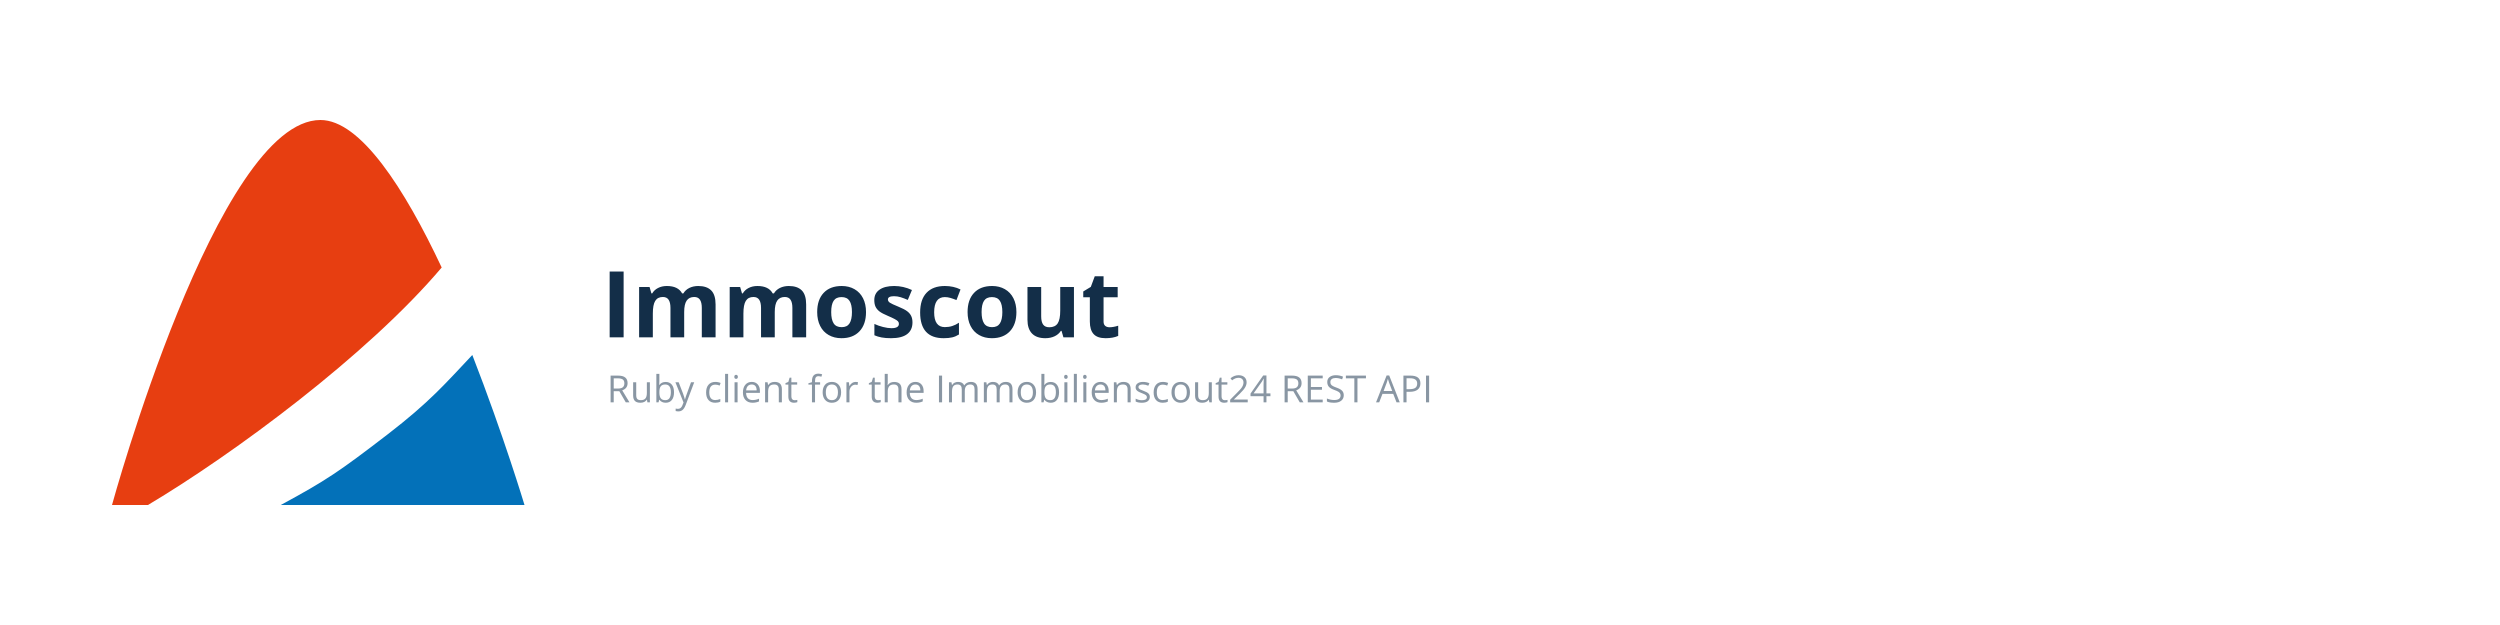
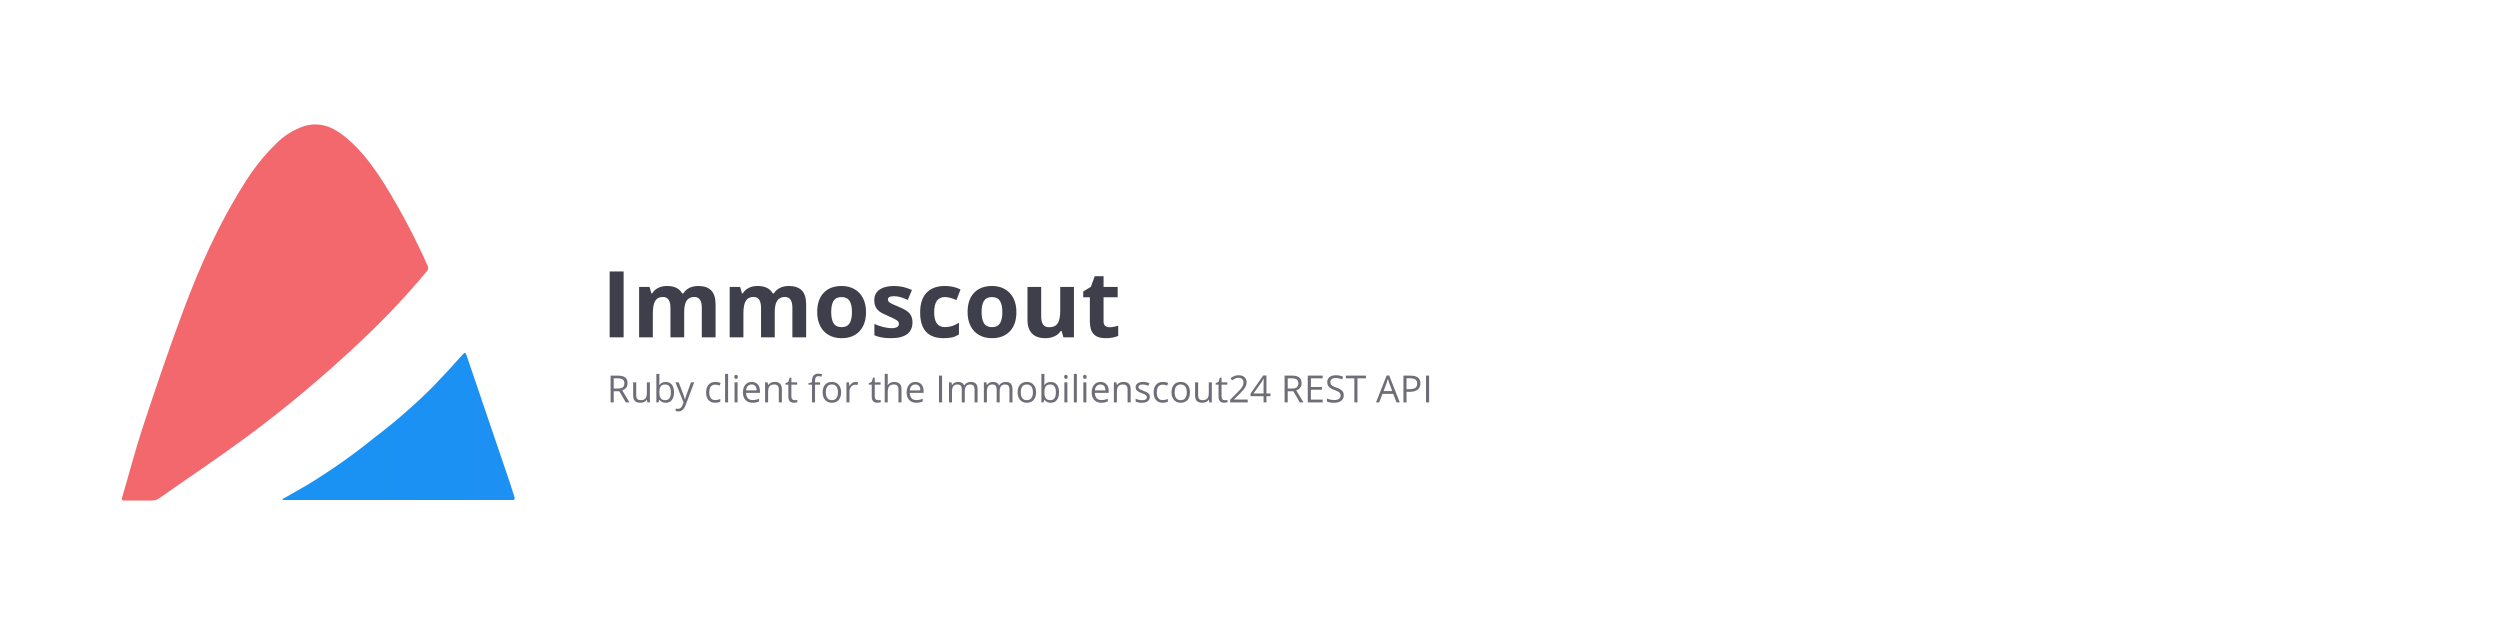
- <svg xmlns="http://www.w3.org/2000/svg" version="1.1" id="Ebene_1" x="0px" y="0px" viewBox="0 0 800 200" xml:space="preserve" width="800" height="200">
-   <defs id="defs31" />
-   <style type="text/css" id="style2">
-     .st0{fill-rule:evenodd;clip-rule:evenodd;fill:#E73E11;}
-     .st1{fill-rule:evenodd;clip-rule:evenodd;fill:#0371B9;}
-     .st2{fill:#132E48;}
-     .st3{font-family:'OpenSans-Bold';}
-     .st4{font-size:29.517px;}
-     .st5{fill-rule:evenodd;clip-rule:evenodd;fill:none;}
-     .st6{opacity:0.5;fill:#132E48;}
-     .st7{font-family:'OpenSans';}
-     .st8{font-size:12px;}
- </style>
-   <g transform="translate(0,1.53584)" id="g828">
-     <g transform="translate(35.93985,35.66416)" id="g8">
-       <path style="clip-rule:evenodd;fill:#e73e11;fill-rule:evenodd" id="path4" d="m -0.1,124.4 c 0,0 33.7,-123.2 66.7,-123.2 12.8,0 26.9,21.9 38.8,47.2 -23.6,27.9 -66.6,59.7 -94,76 -7.1,0 -11.5,0 -11.5,0 z" class="st0" />
-       <path style="clip-rule:evenodd;fill:#0371b9;fill-rule:evenodd" id="path6" d="m 88.1,101.8 c 13.5,-10.4 18.4,-16.2 27.1,-25.4 10,25.7 16.7,48 16.7,48 0,0 -41.4,0 -78,0 14.6,-7.9 18.7,-10.7 34.2,-22.6 z" class="st1" />
-     </g>
-     <text y="106.403" x="192.432" style="font-style:normal;font-variant:normal;font-weight:bold;font-stretch:normal;font-size:29.517px;font-family:'Open Sans', sans-serif;-inkscape-font-specification:'OpenSans-Bold, Bold';font-variant-ligatures:normal;font-variant-caps:normal;font-variant-numeric:normal;font-feature-settings:normal;text-align:start;writing-mode:lr-tb;text-anchor:start;fill:#132e48" id="text10" class="st2 st3 st4">Immoscout</text>
-     <rect style="clip-rule:evenodd;fill:none;fill-rule:evenodd" id="rect12" height="24" width="314.5" class="st5" y="118.064" x="194.24" />
-     <text y="127.221" x="194.217" style="font-size:12px;font-family:'Open Sans', sans-serif;opacity:0.5;fill:#132e48;-inkscape-font-specification:'Open Sans, sans-serif, Normal';font-weight:normal;font-style:normal;font-stretch:normal;font-variant:normal;text-anchor:start;text-align:start;writing-mode:lr;font-variant-ligatures:normal;font-variant-caps:normal;font-variant-numeric:normal;font-feature-settings:normal;" id="text14" class="st6 st7 st8">Ruby client for the Immobilienscout24 REST API</text>
+ <svg xmlns="http://www.w3.org/2000/svg" id="hg-readme-banner-v2" viewBox="0 0 800 200" width="800" height="200">
+   <defs>
+     <linearGradient id="a" x1="112.46" y1="309.13" x2="314.5" y2="309.13" gradientUnits="userSpaceOnUse" gradientTransform="translate(-33.985 -122.816)">
+       <stop offset="0" stop-color="#1992f4" />
+       <stop offset="1" stop-color="#2b8af6" />
+     </linearGradient>
+   </defs>
+   <style>.st3{font-family:'OpenSans-Bold'}.st4{font-size:29.517px}.st5{fill-rule:evenodd;clip-rule:evenodd;fill:none}.st7{font-family:'OpenSans'}.st8{font-size:12px}@media (prefers-color-scheme:dark){text{fill:#f0f6fc!important}}</style>
+   <text y="107.939" x="192.432" style="font-family:'Open Sans', sans-serif;-inkscape-font-specification:'OpenSans-Bold, Bold';font-variant-ligatures:normal;font-variant-caps:normal;font-variant-numeric:normal;font-feature-settings:normal;text-align:start" class="st3 st4" font-weight="700" font-size="29.517" font-family="'Open Sans',sans-serif" fill="#3f3e4b">Immoscout</text>
+   <path class="st5" clip-rule="evenodd" fill="none" fill-rule="evenodd" d="M194.24 119.6h314.5v24h-314.5z" />
+   <text y="128.757" x="194.217" style="font-family:'Open Sans', sans-serif;-inkscape-font-specification:'Open Sans, sans-serif, Normal';font-variant-ligatures:normal;font-variant-caps:normal;font-variant-numeric:normal;font-feature-settings:normal;text-align:start" class="st7 st8" font-weight="400" font-size="12" font-family="'Open Sans',sans-serif" opacity=".75" fill="#3f3e4b">Ruby client for the Immobilienscout24 REST API</text>
+   <g transform="translate(33.985 122.816)">
+     <path d="M129.427 32.4q-7-20.71-14.09-41.44c-.33-1-.52-1.18-1.34-.25-3.1 3.48-6.25 6.92-9.49 10.26a180.23 180.23 0 0 1-18.54 16.15 193.7 193.7 0 0 1-21.95 15.43c-2.53 1.47-5.08 2.91-7.62 4.36l.11.27h73.05c1 .1 1.4-.13 1-1.22-.4-1.09-.73-2.38-1.13-3.56z" fill="url(#a)" />
+     <path d="M89.077-63.87c-3.57-5.58-7.42-10.95-12.62-15.17-3.93-3.19-8.28-5-13.42-3.32a23 23 0 0 0-8.76 5.6 66.77 66.77 0 0 0-10.34 13.09c-8 12.68-14.06 26.28-19.28 40.25-4.6 12.33-8.82 24.8-12.95 37.29-2.45 7.41-4.39 15-6.61 22.49-.26.88 0 1 .79 1h7.4c1.23 0 2.44.14 3.6-.68 9.17-6.45 18.51-12.67 27.55-19.31a396.21 396.21 0 0 0 37.36-31.3 245.79 245.79 0 0 0 20.74-22 1.6 1.6 0 0 0 .26-2 224.45 224.45 0 0 0-13.72-25.94z" fill="#f2686d" />
  </g>
</svg>
